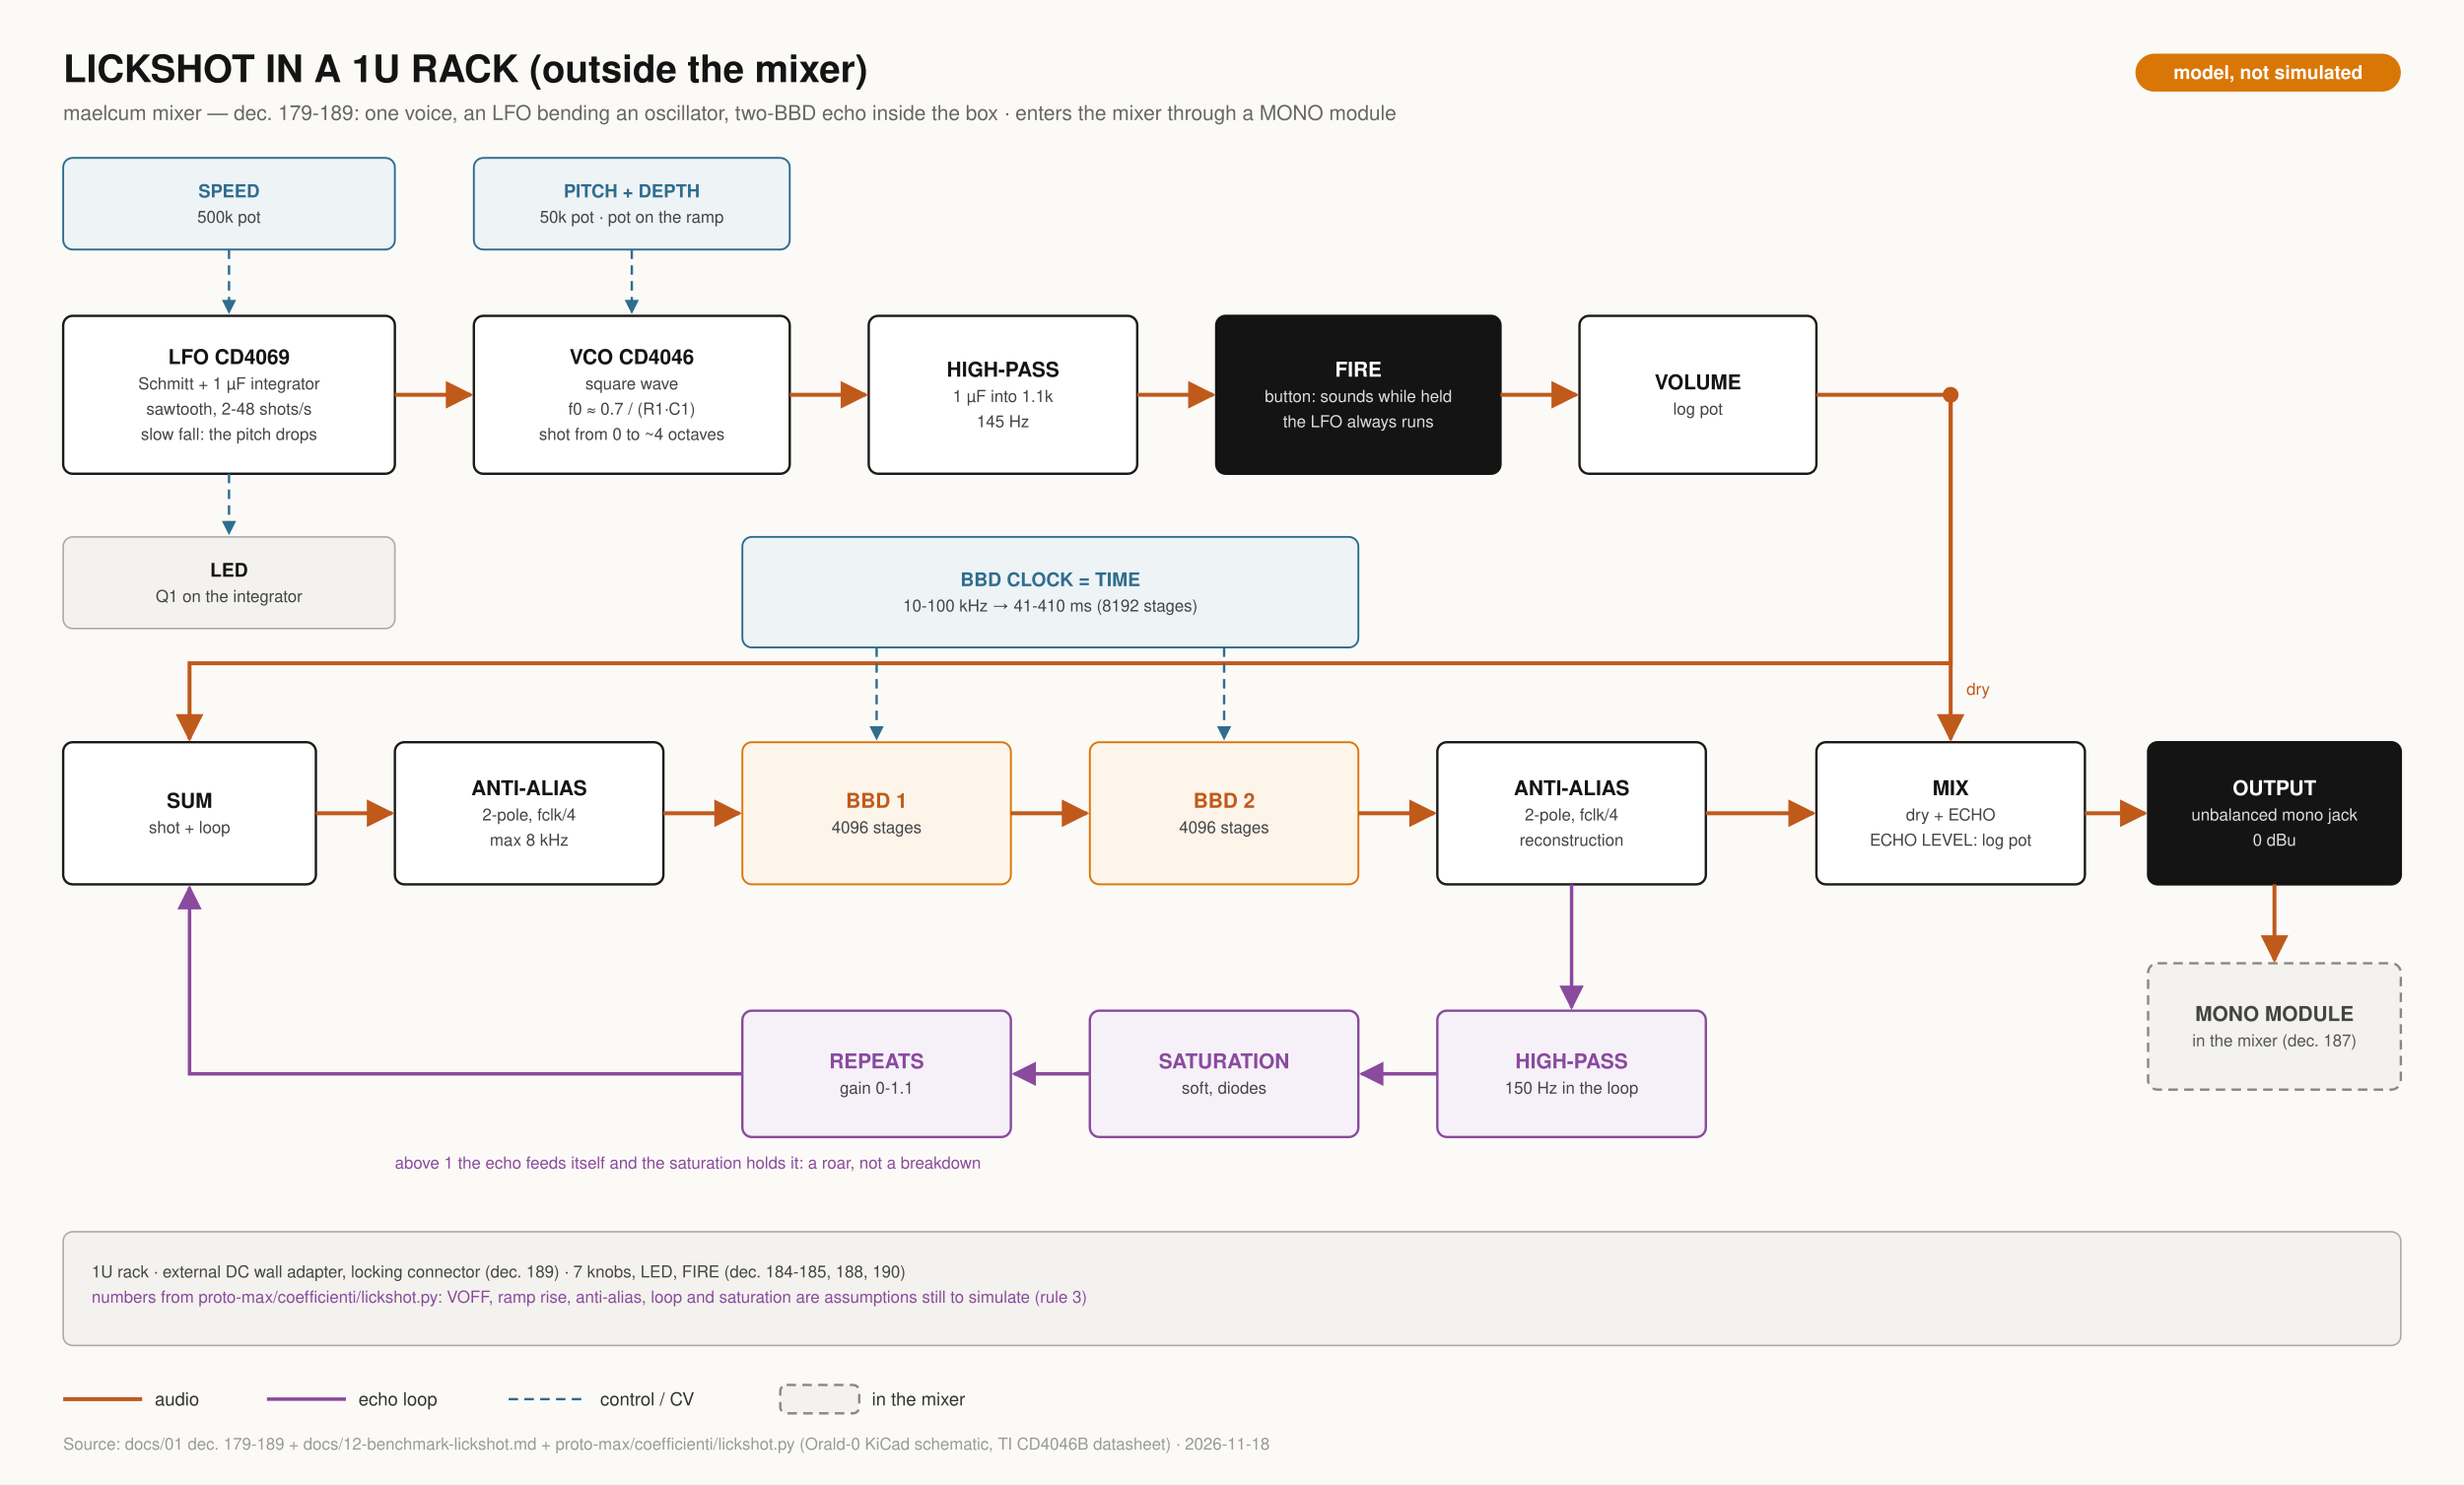
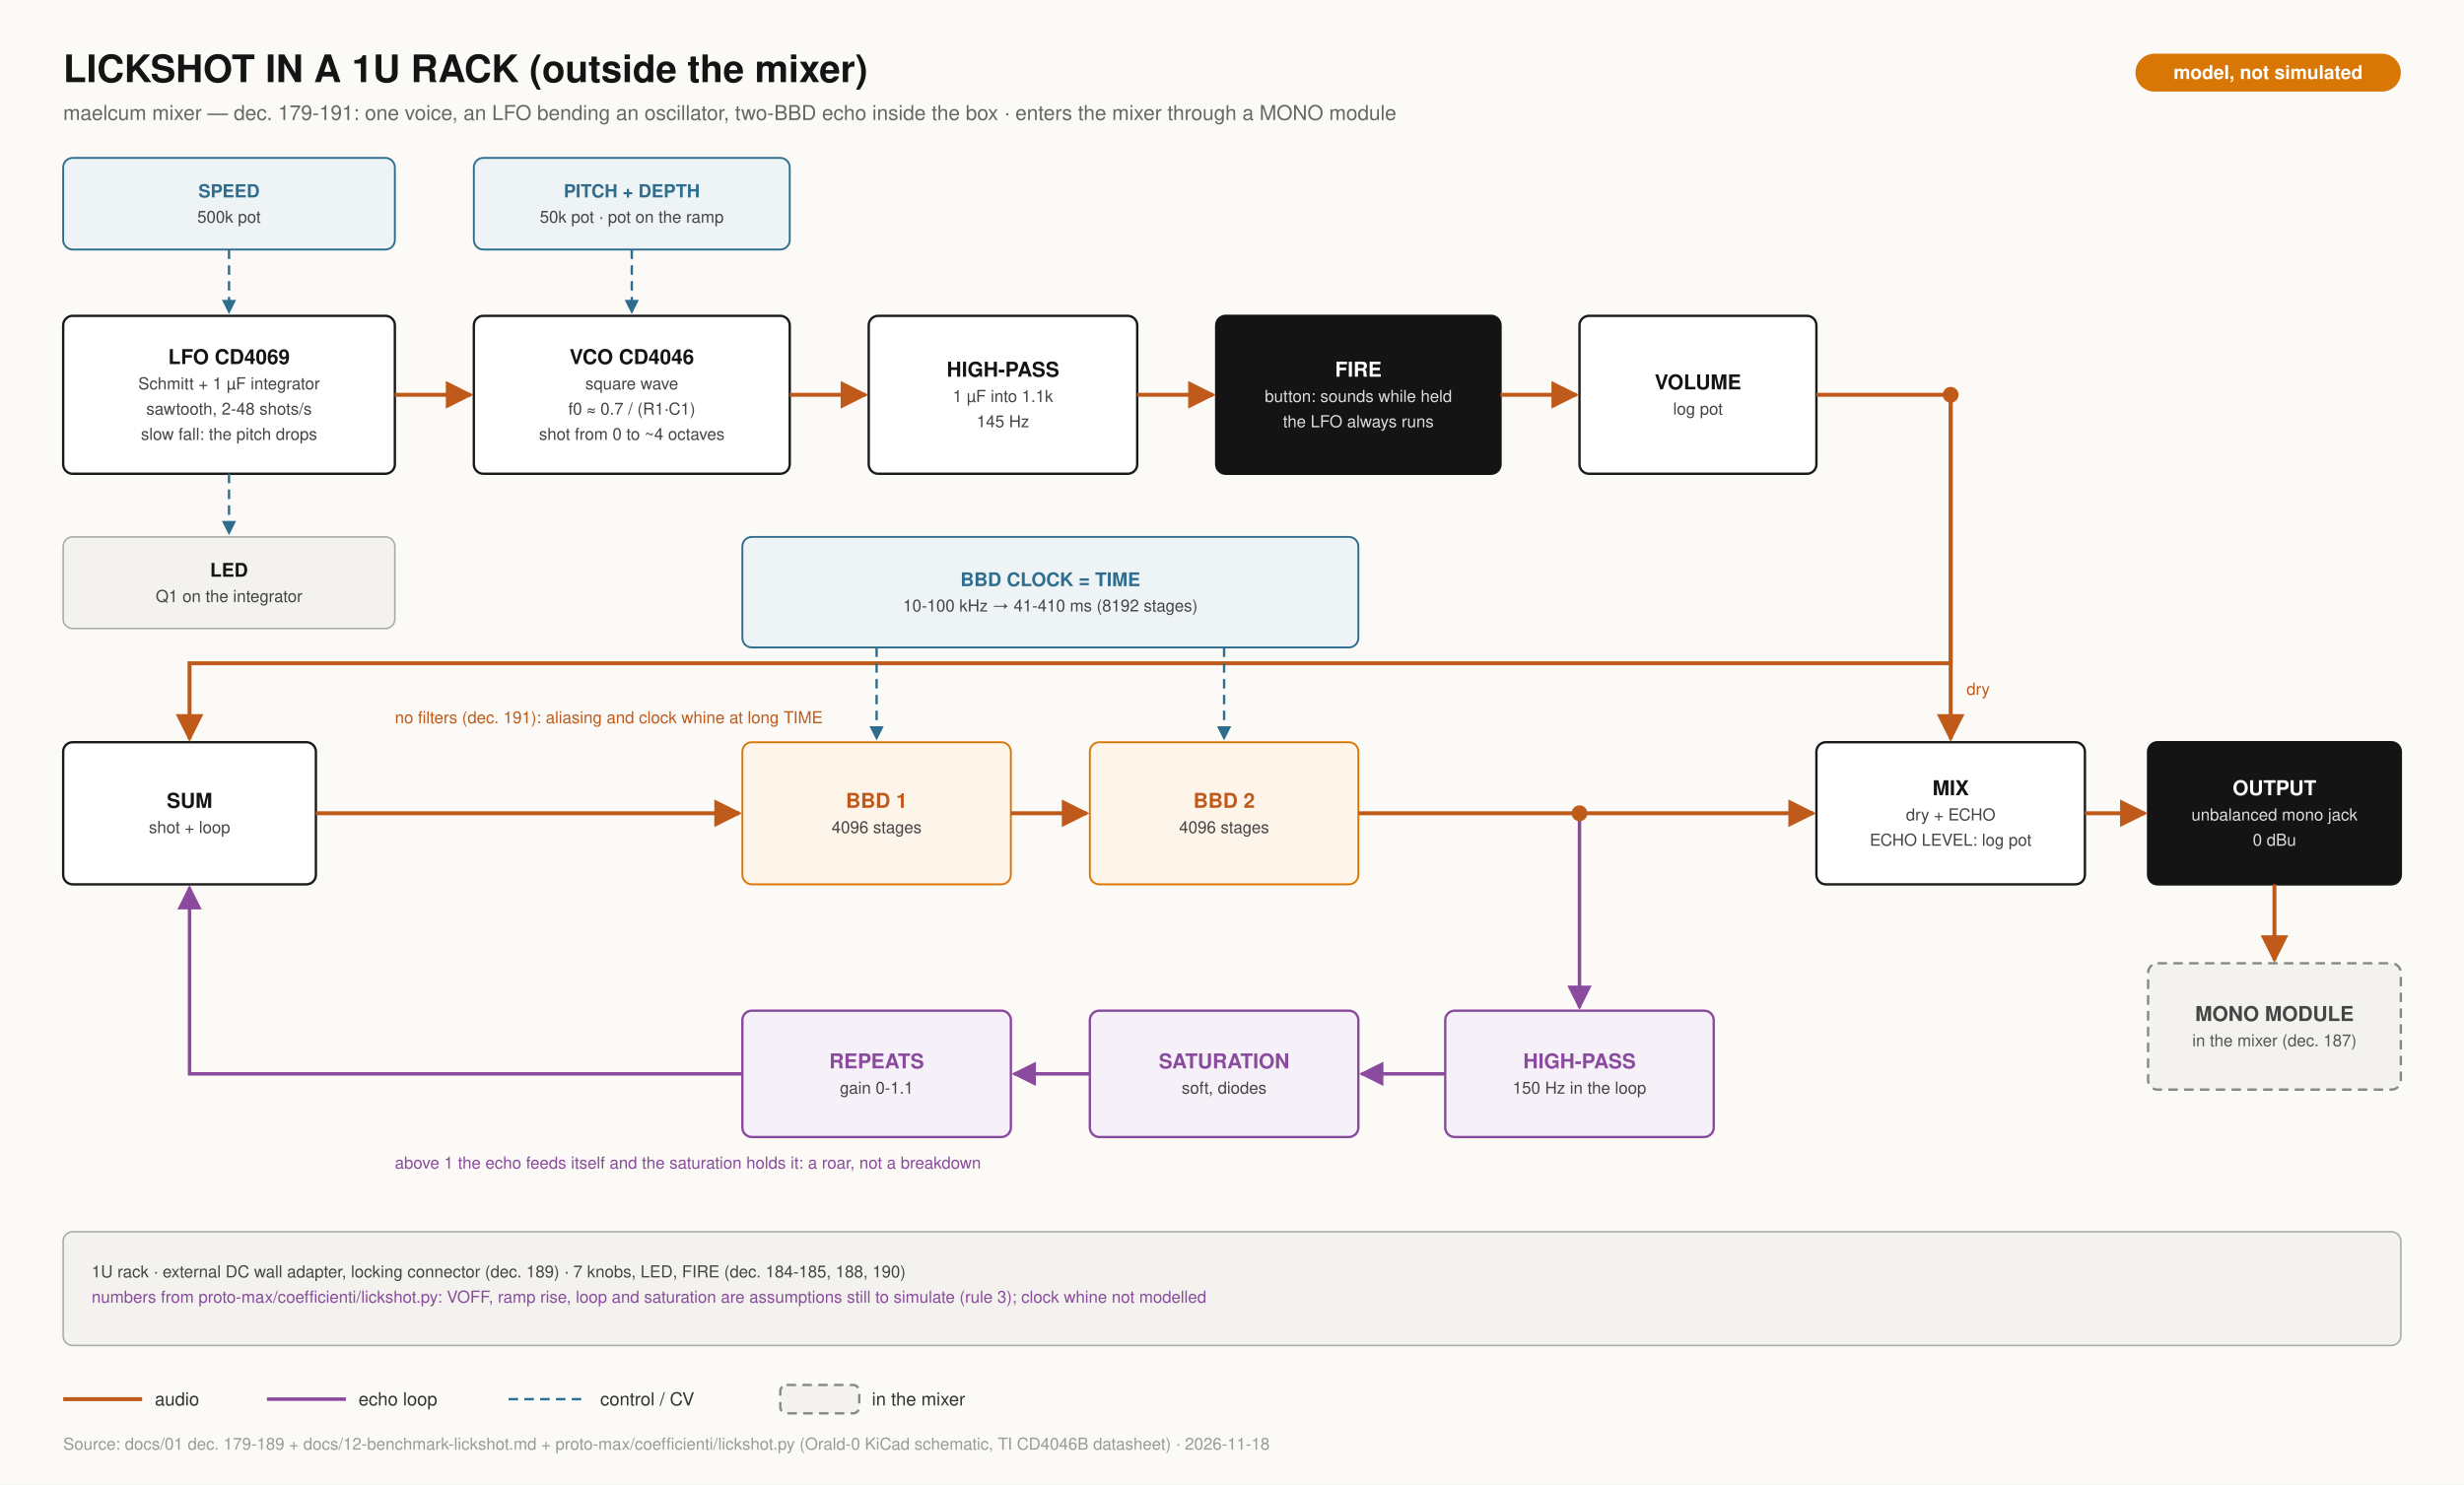
<svg xmlns="http://www.w3.org/2000/svg" viewBox="0 0 1560 940" font-family="Helvetica Neue, Helvetica, Arial, sans-serif">
  <defs>
    <marker id="ar" viewBox="0 0 10 10" refX="9" refY="5" markerWidth="7" markerHeight="7" orient="auto-start-reverse">
      <path d="M0,0 L10,5 L0,10 z" fill="#C05A1B" />
    </marker>
    <marker id="arb" viewBox="0 0 10 10" refX="9" refY="5" markerWidth="7" markerHeight="7" orient="auto-start-reverse">
      <path d="M0,0 L10,5 L0,10 z" fill="#8A4A9E" />
    </marker>
    <marker id="arw" viewBox="0 0 10 10" refX="9" refY="5" markerWidth="6" markerHeight="6" orient="auto-start-reverse">
      <path d="M0,0 L10,5 L0,10 z" fill="#2F6D8E" />
    </marker>
    <marker id="ark" viewBox="0 0 10 10" refX="9" refY="5" markerWidth="7" markerHeight="7" orient="auto-start-reverse">
      <path d="M0,0 L10,5 L0,10 z" fill="#333" />
    </marker>
  </defs>
  <rect width="1560" height="940" fill="#FBFAF7" />
  <text x="40" y="52" font-size="24" font-weight="700" fill="#141414">LICKSHOT IN A 1U RACK (outside the mixer)</text>
-   <text x="40" y="76" font-size="13" fill="#666">maelcum mixer — dec. 179-189: one voice, an LFO bending an oscillator, two-BBD echo inside the box · enters the mixer through a MONO module</text>
+   <text x="40" y="76" font-size="13" fill="#666">maelcum mixer — dec. 179-191: one voice, an LFO bending an oscillator, two-BBD echo inside the box · enters the mixer through a MONO module</text>
  <rect x="1352" y="34" width="168" height="24" rx="12" fill="#D97706" />
  <text x="1436" y="50" font-size="12" font-weight="600" fill="#fff" text-anchor="middle">model, not simulated</text>
  <rect x="40" y="100" width="210" height="58" rx="6" fill="#EEF3F6" stroke="#2F6D8E" stroke-width="1.2" />
  <text x="145" y="125.025" font-size="11.5" font-weight="700" fill="#2F6D8E" text-anchor="middle">SPEED</text>
  <text x="145" y="141.025" font-size="10.5" fill="#444" text-anchor="middle">500k pot</text>
  <rect x="300" y="100" width="200" height="58" rx="6" fill="#EEF3F6" stroke="#2F6D8E" stroke-width="1.2" />
  <text x="400" y="125.025" font-size="11.5" font-weight="700" fill="#2F6D8E" text-anchor="middle">PITCH + DEPTH</text>
  <text x="400" y="141.025" font-size="10.5" fill="#444" text-anchor="middle">50k pot · pot on the ramp</text>
  <rect x="40" y="200" width="210" height="100" rx="6" fill="#fff" stroke="#1A1A1A" stroke-width="1.5" />
  <text x="145" y="230.55" font-size="13" font-weight="700" fill="#141414" text-anchor="middle">LFO CD4069</text>
  <text x="145" y="246.55" font-size="10.5" fill="#444" text-anchor="middle">Schmitt + 1 µF integrator</text>
  <text x="145" y="262.55" font-size="10.5" fill="#444" text-anchor="middle">sawtooth, 2-48 shots/s</text>
  <text x="145" y="278.55" font-size="10.5" fill="#444" text-anchor="middle">slow fall: the pitch drops</text>
  <rect x="300" y="200" width="200" height="100" rx="6" fill="#fff" stroke="#1A1A1A" stroke-width="1.5" />
  <text x="400" y="230.55" font-size="13" font-weight="700" fill="#141414" text-anchor="middle">VCO CD4046</text>
  <text x="400" y="246.55" font-size="10.5" fill="#444" text-anchor="middle">square wave</text>
  <text x="400" y="262.55" font-size="10.5" fill="#444" text-anchor="middle">f0 ≈ 0.7 / (R1·C1)</text>
  <text x="400" y="278.55" font-size="10.5" fill="#444" text-anchor="middle">shot from 0 to ~4 octaves</text>
  <rect x="550" y="200" width="170" height="100" rx="6" fill="#fff" stroke="#1A1A1A" stroke-width="1.5" />
  <text x="635" y="238.55" font-size="13" font-weight="700" fill="#141414" text-anchor="middle">HIGH-PASS</text>
  <text x="635" y="254.55" font-size="10.5" fill="#444" text-anchor="middle">1 µF into 1.1k</text>
  <text x="635" y="270.55" font-size="10.5" fill="#444" text-anchor="middle">145 Hz</text>
  <rect x="770" y="200" width="180" height="100" rx="6" fill="#141414" stroke="#141414" stroke-width="1.5" />
  <text x="860" y="238.55" font-size="13" font-weight="700" fill="#fff" text-anchor="middle">FIRE</text>
  <text x="860" y="254.55" font-size="10.5" fill="#ddd" text-anchor="middle">button: sounds while held</text>
  <text x="860" y="270.55" font-size="10.5" fill="#ddd" text-anchor="middle">the LFO always runs</text>
  <rect x="1000" y="200" width="150" height="100" rx="6" fill="#fff" stroke="#1A1A1A" stroke-width="1.5" />
  <text x="1075" y="246.55" font-size="13" font-weight="700" fill="#141414" text-anchor="middle">VOLUME</text>
  <text x="1075" y="262.55" font-size="10.5" fill="#444" text-anchor="middle">log pot</text>
  <path d="M 250 250 L 298 250" stroke="#C05A1B" stroke-width="2.5" fill="none" marker-end="url(#ar)" />
  <path d="M 500 250 L 548 250" stroke="#C05A1B" stroke-width="2.5" fill="none" marker-end="url(#ar)" />
  <path d="M 720 250 L 768 250" stroke="#C05A1B" stroke-width="2.5" fill="none" marker-end="url(#ar)" />
  <path d="M 950 250 L 998 250" stroke="#C05A1B" stroke-width="2.5" fill="none" marker-end="url(#ar)" />
  <path d="M 145 158 L 145 198" stroke="#2F6D8E" stroke-width="1.5" fill="none" stroke-dasharray="6 4" marker-end="url(#arw)" />
  <path d="M 400 158 L 400 198" stroke="#2F6D8E" stroke-width="1.5" fill="none" stroke-dasharray="6 4" marker-end="url(#arw)" />
  <rect x="40" y="340" width="210" height="58" rx="6" fill="#F3F2EE" stroke="#AAA" stroke-width="1" />
  <text x="145" y="365.2" font-size="12" font-weight="700" fill="#141414" text-anchor="middle">LED</text>
  <text x="145" y="381.2" font-size="10.5" fill="#444" text-anchor="middle">Q1 on the integrator</text>
  <path d="M 145 300 L 145 338" stroke="#2F6D8E" stroke-width="1.5" fill="none" stroke-dasharray="6 4" marker-end="url(#arw)" />
  <rect x="40" y="470" width="160" height="90" rx="6" fill="#fff" stroke="#1A1A1A" stroke-width="1.5" />
  <text x="120" y="511.55" font-size="13" font-weight="700" fill="#141414" text-anchor="middle">SUM</text>
  <text x="120" y="527.55" font-size="10.5" fill="#444" text-anchor="middle">shot + loop</text>
-   <rect x="250" y="470" width="170" height="90" rx="6" fill="#fff" stroke="#1A1A1A" stroke-width="1.5" />
-   <text x="335" y="503.55" font-size="13" font-weight="700" fill="#141414" text-anchor="middle">ANTI-ALIAS</text>
-   <text x="335" y="519.55" font-size="10.5" fill="#444" text-anchor="middle">2-pole, fclk/4</text>
-   <text x="335" y="535.55" font-size="10.5" fill="#444" text-anchor="middle">max 8 kHz</text>
  <rect x="470" y="470" width="170" height="90" rx="6" fill="#FDF4EA" stroke="#D97706" stroke-width="1.2" />
  <text x="555" y="511.55" font-size="13" font-weight="700" fill="#C05A1B" text-anchor="middle">BBD 1</text>
  <text x="555" y="527.55" font-size="10.5" fill="#444" text-anchor="middle">4096 stages</text>
  <rect x="690" y="470" width="170" height="90" rx="6" fill="#FDF4EA" stroke="#D97706" stroke-width="1.2" />
  <text x="775" y="511.55" font-size="13" font-weight="700" fill="#C05A1B" text-anchor="middle">BBD 2</text>
  <text x="775" y="527.55" font-size="10.5" fill="#444" text-anchor="middle">4096 stages</text>
-   <rect x="910" y="470" width="170" height="90" rx="6" fill="#fff" stroke="#1A1A1A" stroke-width="1.5" />
-   <text x="995" y="503.55" font-size="13" font-weight="700" fill="#141414" text-anchor="middle">ANTI-ALIAS</text>
-   <text x="995" y="519.55" font-size="10.5" fill="#444" text-anchor="middle">2-pole, fclk/4</text>
-   <text x="995" y="535.55" font-size="10.5" fill="#444" text-anchor="middle">reconstruction</text>
  <rect x="1150" y="470" width="170" height="90" rx="6" fill="#fff" stroke="#1A1A1A" stroke-width="1.5" />
  <text x="1235" y="503.55" font-size="13" font-weight="700" fill="#141414" text-anchor="middle">MIX</text>
  <text x="1235" y="519.55" font-size="10.5" fill="#444" text-anchor="middle">dry + ECHO</text>
  <text x="1235" y="535.55" font-size="10.5" fill="#444" text-anchor="middle">ECHO LEVEL: log pot</text>
-   <path d="M 200 515 L 248 515" stroke="#C05A1B" stroke-width="2.5" fill="none" marker-end="url(#ar)" />
-   <path d="M 420 515 L 468 515" stroke="#C05A1B" stroke-width="2.5" fill="none" marker-end="url(#ar)" />
+   <path d="M 200 515 L 468 515" stroke="#C05A1B" stroke-width="2.5" fill="none" marker-end="url(#ar)" />
  <path d="M 640 515 L 688 515" stroke="#C05A1B" stroke-width="2.5" fill="none" marker-end="url(#ar)" />
-   <path d="M 860 515 L 908 515" stroke="#C05A1B" stroke-width="2.5" fill="none" marker-end="url(#ar)" />
-   <path d="M 1080 515 L 1148 515" stroke="#C05A1B" stroke-width="2.5" fill="none" marker-end="url(#ar)" />
+   <path d="M 860 515 L 1148 515" stroke="#C05A1B" stroke-width="2.5" fill="none" marker-end="url(#ar)" />
+   <text x="250" y="458" font-size="10.5" fill="#C05A1B">no filters (dec. 191): aliasing and clock whine at long TIME</text>
  <path d="M 1150 250 L 1235 250 L 1235 468" stroke="#C05A1B" stroke-width="2.5" fill="none" marker-end="url(#ar)" />
  <path d="M 1235 250 L 1235 420 L 120 420 L 120 468" stroke="#C05A1B" stroke-width="2.5" fill="none" marker-end="url(#ar)" />
  <circle cx="1235" cy="250" r="5" fill="#C05A1B" />
  <text x="1245" y="440" font-size="10.5" fill="#C05A1B">dry</text>
  <rect x="470" y="340" width="390" height="70" rx="6" fill="#EEF3F6" stroke="#2F6D8E" stroke-width="1.2" />
  <text x="665" y="371.2" font-size="12" font-weight="700" fill="#2F6D8E" text-anchor="middle">BBD CLOCK = TIME</text>
  <text x="665" y="387.2" font-size="10.5" fill="#444" text-anchor="middle">10-100 kHz → 41-410 ms (8192 stages)</text>
  <path d="M 555 410 L 555 468" stroke="#2F6D8E" stroke-width="1.5" fill="none" stroke-dasharray="6 4" marker-end="url(#arw)" />
  <path d="M 775 410 L 775 468" stroke="#2F6D8E" stroke-width="1.5" fill="none" stroke-dasharray="6 4" marker-end="url(#arw)" />
  <rect x="1360" y="470" width="160" height="90" rx="6" fill="#141414" stroke="#141414" stroke-width="1.5" />
  <text x="1440" y="503.55" font-size="13" font-weight="700" fill="#fff" text-anchor="middle">OUTPUT</text>
  <text x="1440" y="519.55" font-size="10.5" fill="#ddd" text-anchor="middle">unbalanced mono jack</text>
  <text x="1440" y="535.55" font-size="10.5" fill="#ddd" text-anchor="middle">0 dBu</text>
  <path d="M 1320 515 L 1358 515" stroke="#C05A1B" stroke-width="2.5" fill="none" marker-end="url(#ar)" />
  <rect x="1360" y="610" width="160" height="80" rx="6" fill="#F3F2EE" stroke="#888" stroke-width="1.5" stroke-dasharray="6 4" />
  <text x="1440" y="646.55" font-size="13" font-weight="700" fill="#444" text-anchor="middle">MONO MODULE</text>
  <text x="1440" y="662.55" font-size="10.5" fill="#555" text-anchor="middle">in the mixer (dec. 187)</text>
  <path d="M 1440 560 L 1440 608" stroke="#C05A1B" stroke-width="2.5" fill="none" marker-end="url(#ar)" />
-   <rect x="910" y="640" width="170" height="80" rx="6" fill="#F6F1F8" stroke="#8A4A9E" stroke-width="1.5" />
-   <text x="995" y="676.55" font-size="13" font-weight="700" fill="#8A4A9E" text-anchor="middle">HIGH-PASS</text>
-   <text x="995" y="692.55" font-size="10.5" fill="#444" text-anchor="middle">150 Hz in the loop</text>
+   <rect x="915" y="640" width="170" height="80" rx="6" fill="#F6F1F8" stroke="#8A4A9E" stroke-width="1.5" />
+   <text x="1000" y="676.55" font-size="13" font-weight="700" fill="#8A4A9E" text-anchor="middle">HIGH-PASS</text>
+   <text x="1000" y="692.55" font-size="10.5" fill="#444" text-anchor="middle">150 Hz in the loop</text>
  <rect x="690" y="640" width="170" height="80" rx="6" fill="#F6F1F8" stroke="#8A4A9E" stroke-width="1.5" />
  <text x="775" y="676.55" font-size="13" font-weight="700" fill="#8A4A9E" text-anchor="middle">SATURATION</text>
  <text x="775" y="692.55" font-size="10.5" fill="#444" text-anchor="middle">soft, diodes</text>
  <rect x="470" y="640" width="170" height="80" rx="6" fill="#F6F1F8" stroke="#8A4A9E" stroke-width="1.5" />
  <text x="555" y="676.55" font-size="13" font-weight="700" fill="#8A4A9E" text-anchor="middle">REPEATS</text>
  <text x="555" y="692.55" font-size="10.5" fill="#444" text-anchor="middle">gain 0-1.1</text>
-   <path d="M 995 560 L 995 638" stroke="#8A4A9E" stroke-width="2.2" fill="none" marker-end="url(#arb)" />
-   <path d="M 910 680 L 862 680" stroke="#8A4A9E" stroke-width="2.2" fill="none" marker-end="url(#arb)" />
+   <path d="M 1000 515 L 1000 638" stroke="#8A4A9E" stroke-width="2.2" fill="none" marker-end="url(#arb)" />
+   <circle cx="1000" cy="515" r="5" fill="#C05A1B" />
+   <path d="M 915 680 L 862 680" stroke="#8A4A9E" stroke-width="2.2" fill="none" marker-end="url(#arb)" />
  <path d="M 690 680 L 642 680" stroke="#8A4A9E" stroke-width="2.2" fill="none" marker-end="url(#arb)" />
  <path d="M 470 680 L 120 680 L 120 562" stroke="#8A4A9E" stroke-width="2.2" fill="none" marker-end="url(#arb)" />
  <text x="250" y="740" font-size="10.5" fill="#8A4A9E">above 1 the echo feeds itself and the saturation holds it: a roar, not a breakdown</text>
  <rect x="40" y="780" width="1480" height="72" rx="6" fill="#F3F2EE" stroke="#AAA" stroke-width="1" />
  <text x="58" y="808.925" font-size="10.5" fill="#444">1U rack · external DC wall adapter, locking connector (dec. 189) · 7 knobs, LED, FIRE (dec. 184-185, 188, 190)</text>
-   <text x="58" y="824.925" font-size="10.5" fill="#8A4A9E">numbers from proto-max/coefficienti/lickshot.py: VOFF, ramp rise, anti-alias, loop and saturation are assumptions still to simulate (rule 3)</text>
+   <text x="58" y="824.925" font-size="10.5" fill="#8A4A9E">numbers from proto-max/coefficienti/lickshot.py: VOFF, ramp rise, loop and saturation are assumptions still to simulate (rule 3); clock whine not modelled</text>
  <path d="M 40 886 L 90 886" stroke="#C05A1B" stroke-width="2.5" />
  <text x="98" y="890" font-size="11.5" fill="#333">audio</text>
  <path d="M 169 886 L 219 886" stroke="#8A4A9E" stroke-width="2.2" />
  <text x="227" y="890" font-size="11.5" fill="#333">echo loop</text>
  <path d="M 322 886 L 372 886" stroke="#2F6D8E" stroke-width="1.5" stroke-dasharray="6 4" />
  <text x="380" y="890" font-size="11.5" fill="#333">control / CV</text>
  <rect x="494" y="877" width="50" height="18" rx="4" fill="#F3F2EE" stroke="#888" stroke-width="1.5" stroke-dasharray="6 4" />
  <text x="552" y="890" font-size="11.5" fill="#333">in the mixer</text>
  <text x="40" y="918" font-size="10.5" fill="#999">Source: docs/01 dec. 179-189 + docs/12-benchmark-lickshot.md + proto-max/coefficienti/lickshot.py (Orald-0 KiCad schematic, TI CD4046B datasheet) · 2026-11-18</text>
</svg>
